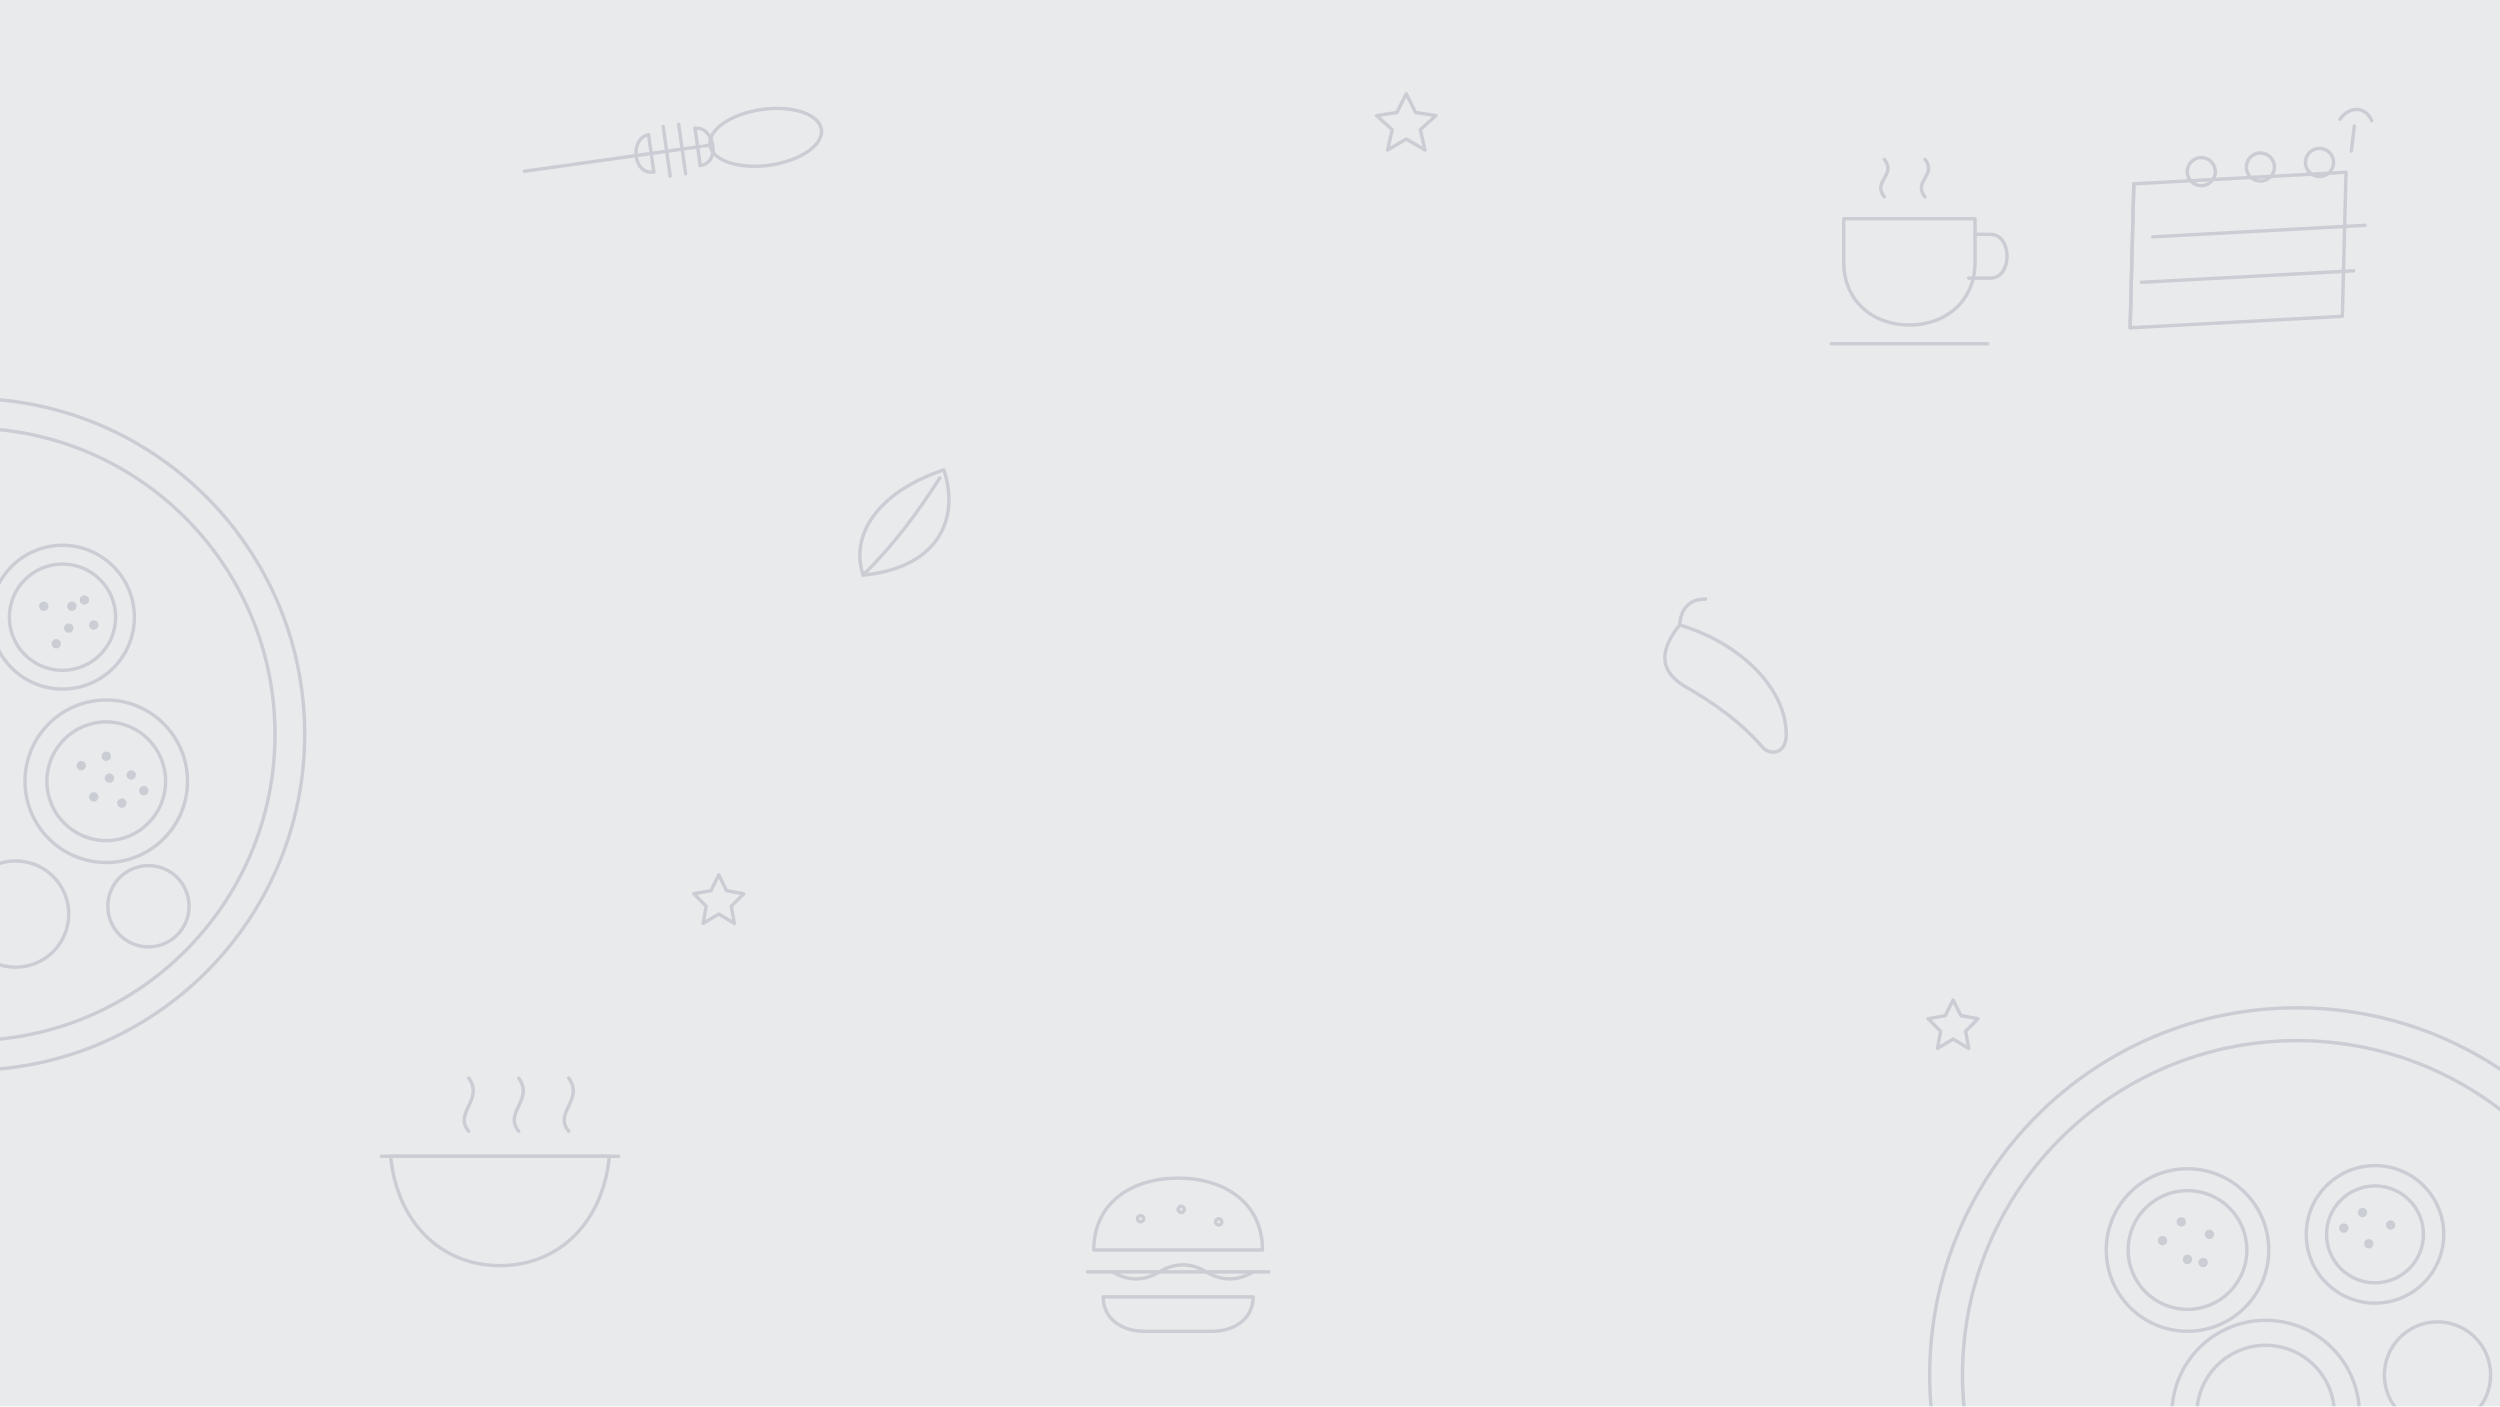
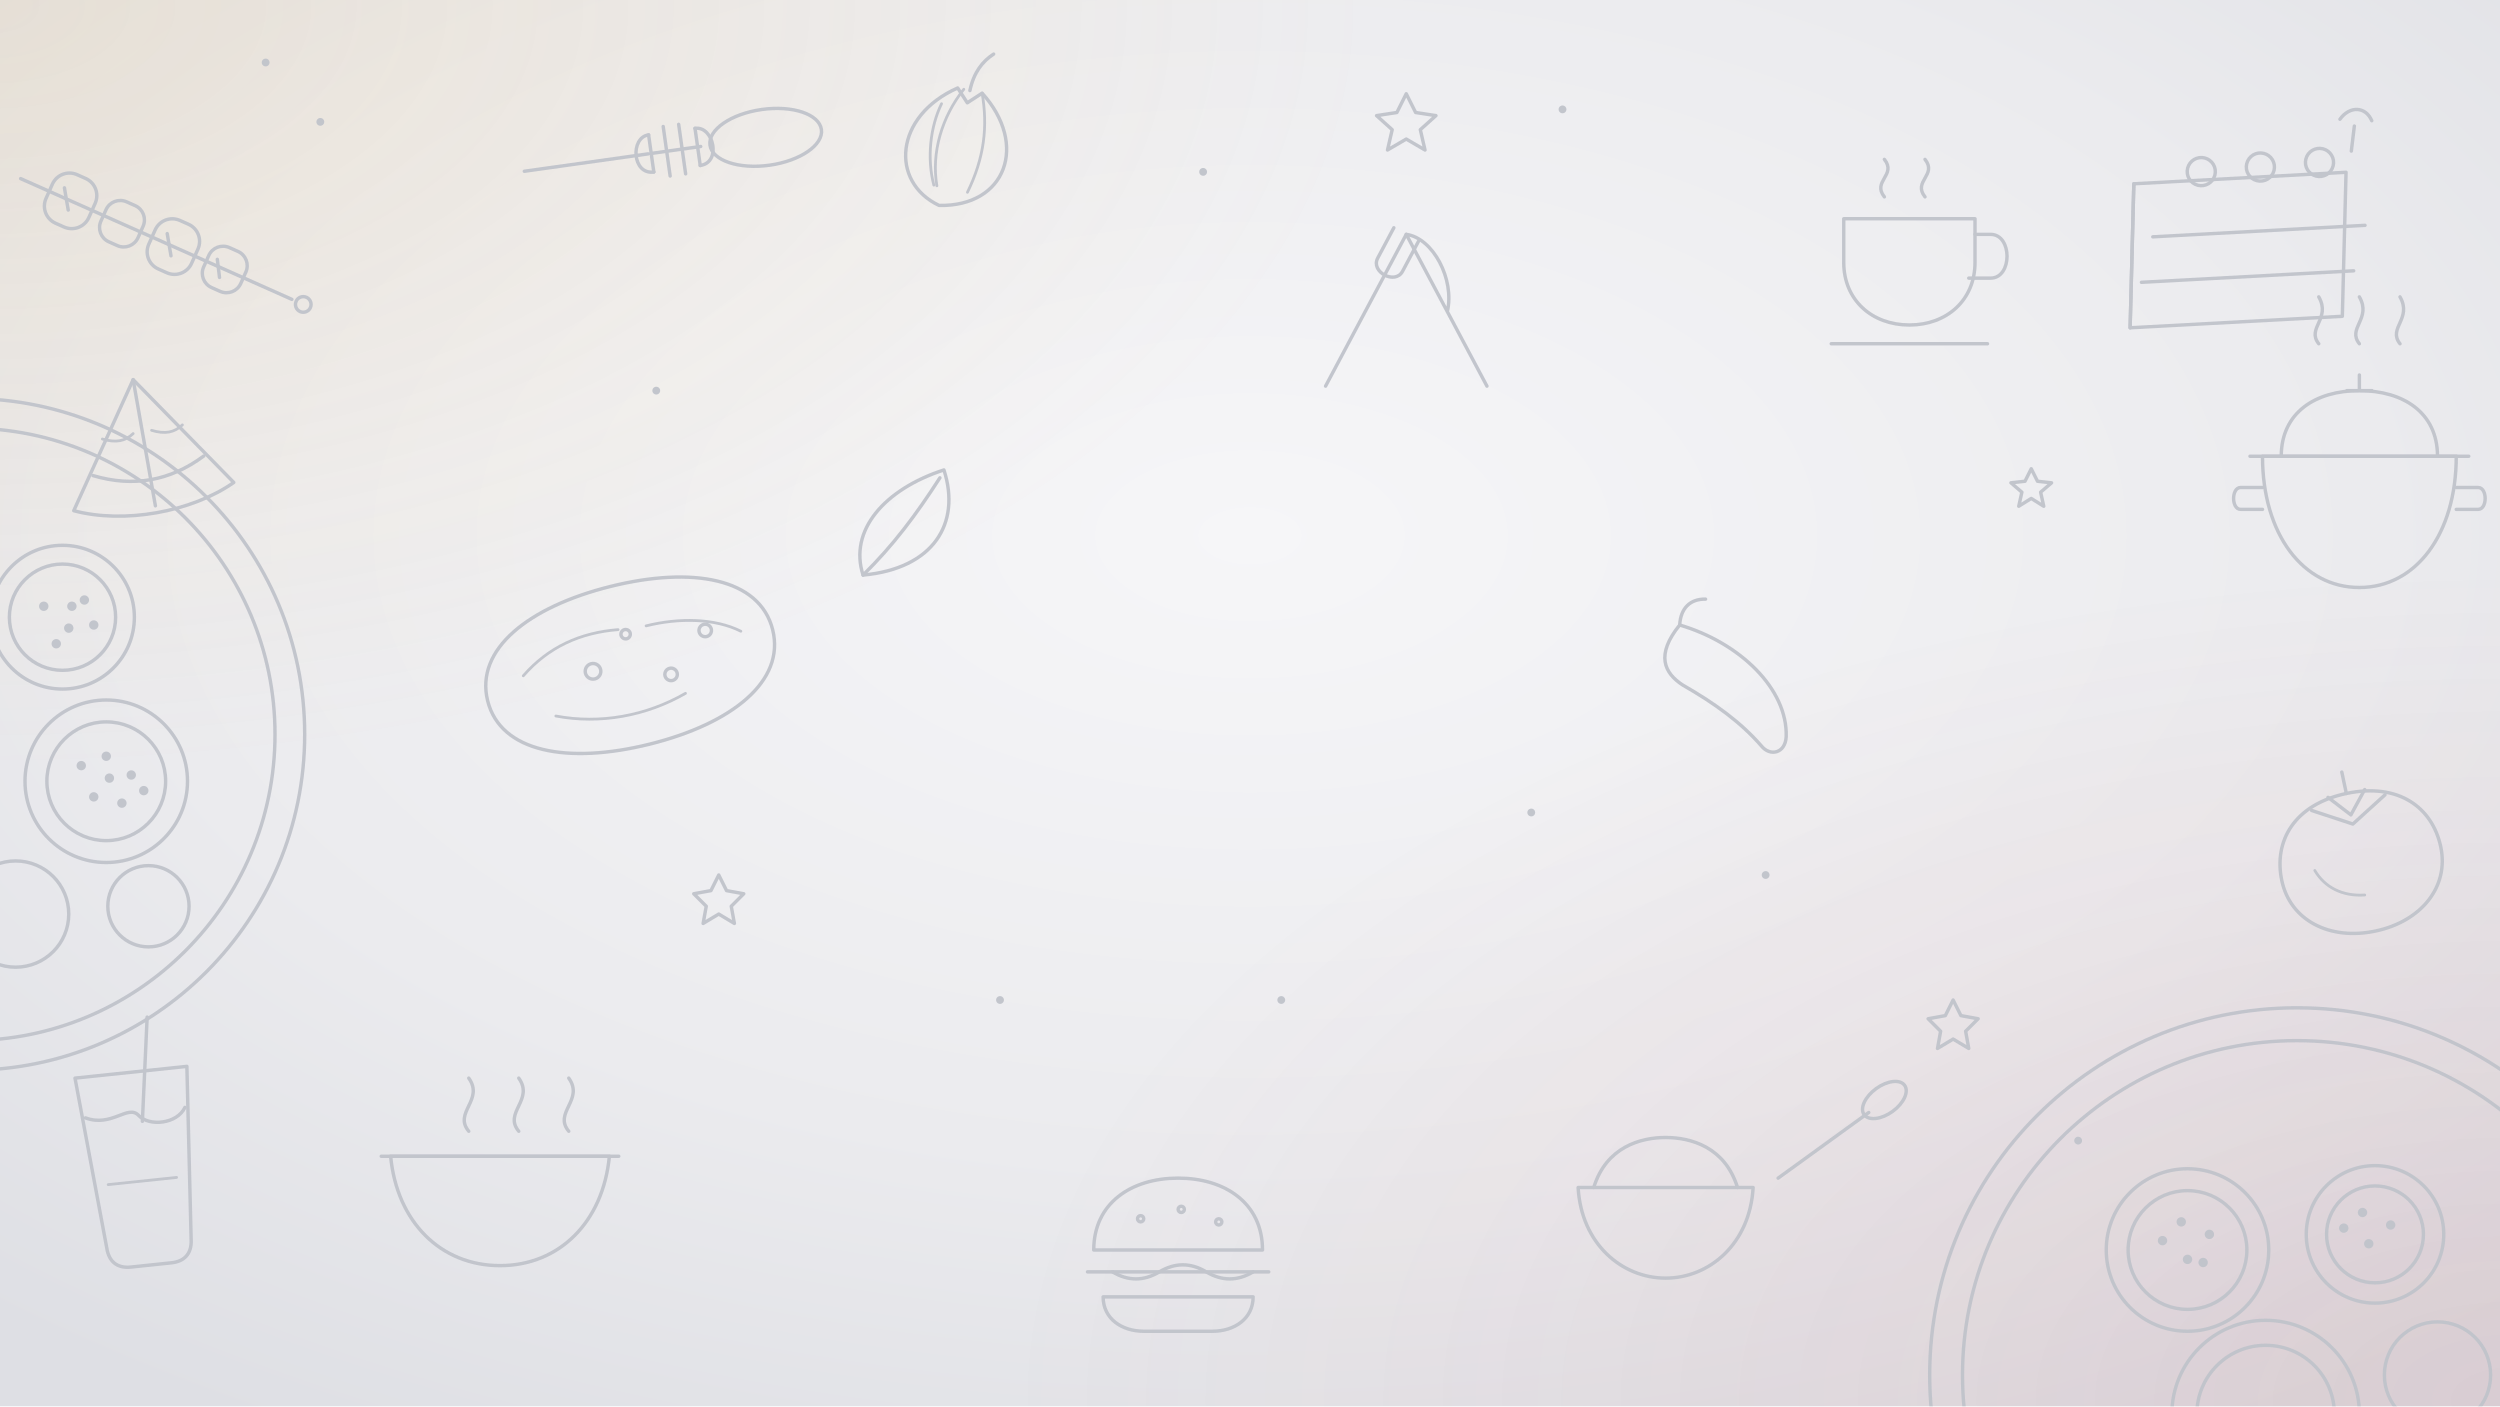
<svg xmlns="http://www.w3.org/2000/svg" viewBox="0 0 1600 900" preserveAspectRatio="xMidYMid slice">
-   <rect width="1600" height="900" fill="#e9eaec" />
-   <g fill="none" stroke="#c7cad0" stroke-width="2.2" stroke-linecap="round" stroke-linejoin="round" opacity=".9">
+   <defs>
+     <radialGradient id="glow" cx="50%" cy="38%" r="75%">
+       <stop offset="0" stop-color="#f6f6f8" />
+       <stop offset="0.6" stop-color="#ebebee" />
+       <stop offset="1" stop-color="#dedfe4" />
+     </radialGradient>
+     <radialGradient id="warmBR" cx="100%" cy="100%" r="60%">
+       <stop offset="0" stop-color="#ae2a32" stop-opacity=".10" />
+       <stop offset="1" stop-color="#ae2a32" stop-opacity="0" />
+     </radialGradient>
+     <radialGradient id="warmTL" cx="0%" cy="0%" r="55%">
+       <stop offset="0" stop-color="#f5b94a" stop-opacity=".12" />
+       <stop offset="1" stop-color="#f5b94a" stop-opacity="0" />
+     </radialGradient>
+   </defs>
+   <rect width="1600" height="900" fill="url(#glow)" />
+   <rect width="1600" height="900" fill="url(#warmBR)" />
+   <rect width="1600" height="900" fill="url(#warmTL)" />
+   <g fill="none" stroke="#c0c3cb" stroke-width="2.2" stroke-linecap="round" stroke-linejoin="round" opacity=".95">
    <circle cx="-20" cy="470" r="215" />
    <circle cx="-20" cy="470" r="196" />
    <circle cx="40" cy="395" r="46" />
    <circle cx="40" cy="395" r="34" />
    <circle cx="68" cy="500" r="52" />
    <circle cx="68" cy="500" r="38" />
    <circle cx="10" cy="585" r="34" />
    <circle cx="95" cy="580" r="26" />
    <path stroke-width="6" d="M28 388h.01M44 402h.01M54 384h.01M36 412h.01M60 400h.01M46 388h.01" />
    <path stroke-width="6" d="M52 490h.01M68 484h.01M84 496h.01M60 510h.01M78 514h.01M92 506h.01M70 498h.01" />
+     <g transform="translate(26 120) rotate(24)">
+       <path d="M-14 0h190" />
+       <rect x="6" y="-17" width="30" height="34" rx="12" />
+       <rect x="44" y="-14" width="26" height="28" rx="10" />
+       <rect x="78" y="-17" width="30" height="34" rx="12" />
+       <rect x="116" y="-14" width="26" height="28" rx="10" />
+       <path d="M14 -6l8 12M86 -6l8 12M122 -4l6 10" />
+       <circle cx="184" cy="0" r="5" />
+     </g>
+     <g transform="translate(34 252) rotate(-10)">
+       <path d="M0 76 52 0l52 76c-30 14-74 14-104 0z" />
+       <path d="M52 0v82M16 56c24 12 48 12 72 0" />
+       <path d="M26 34c8 4 14 4 20 0M58 34c8 4 14 4 20 0" stroke-width="1.8" />
+     </g>
    <g transform="translate(330 70) rotate(-8)">
      <path d="M0 40h80M82 28v24M92 24v32M102 24v32M112 28v24" />
      <path d="M82 28c-12 0-14 24 0 24M112 28c12 0 14 24 0 24" />
      <path d="M82 40h32" />
      <ellipse cx="156" cy="40" rx="36" ry="18" />
-       <path d="M120 40h-4" />
+     </g>
+     <g transform="translate(610 70) rotate(12)">
+       <path d="M0 62c-34-8-40-50-4-76 8 8 8 8 8 8s0 0 8-8c36 26 30 68-12 76z" transform="translate(4 0)" />
+       <path d="M4 -14c-10 20-12 44-4 64M16 -14c8 20 10 40 4 64M-8 -2c-4 16-2 36 6 52" stroke-width="1.8" />
+       <path d="M8 -14c0-12 4-20 10-26" />
    </g>
    <g transform="translate(1385 40) rotate(14)">
      <path d="M0 80 130 40 150 130 20 170z" />
      <path d="M0 80 20 170M20 110 150 70M20 140 150 100" />
      <circle cx="40" cy="62" r="9" />
      <circle cx="76" cy="50" r="9" />
      <circle cx="112" cy="38" r="9" />
      <path d="M118 8c4-10 14-12 20-4M128 10l2 16" />
    </g>
+     <g transform="translate(1180 120)">
+       <path d="M0 20h84v28c0 24-18 40-42 40S0 72 0 48z" />
+       <path d="M84 30h10c14 0 14 28 0 28H80" />
+       <path d="M-8 100h100" />
+       <path d="M26 6c-8-10 8-14 0-24M52 6c-8-10 8-14 0-24" />
+     </g>
+     <g transform="translate(1448 252)">
+       <path d="M0 40h124c0 50-26 84-62 84S0 90 0 40z" />
+       <path d="M-8 40h140" />
+       <path d="M12 40c0-28 22-42 50-42s50 14 50 42" />
+       <path d="M54 -2h16M62 -2v-10" />
+       <path d="M0 60h-14c-6 0-6 14 0 14h14M124 60h14c6 0 6 14 0 14h-14" />
+       <path d="M40 -26c-8-10 8-16 0-30M66 -26c-8-10 8-16 0-30M92 -26c-8-10 8-16 0-30" transform="translate(-4 -6)" />
+     </g>
+     <g transform="translate(1500 500) rotate(-12)">
+       <path d="M0 8c-34 0-52 20-52 46s22 44 52 44 52-18 52-44S34 8 0 8z" />
+       <path d="M-24 14l24 14 24-14M-12 8l12 14 12-14M0 8v-14" />
+       <path d="M-30 52c4 12 14 20 28 22" stroke-width="1.8" />
+     </g>
    <g transform="translate(1075 400) rotate(25)">
      <path d="M0 0c40-6 80 8 92 36 4 10-4 16-12 12-18-8-38-12-62-14-14-2-24-10-18-34z" />
      <path d="M0 0c-4-10-1-18 8-22" />
+     </g>
+     <g transform="translate(540 330) rotate(-18)">
+       <path d="M0 40C0 10 30-8 70-8c0 36-26 58-70 48z" />
+       <path d="M0 40C24 28 44 14 66 -4" />
+     </g>
+     <g transform="translate(300 400) rotate(-14)">
+       <path d="M0 50c0-34 40-52 94-52s94 18 94 52-40 52-94 52S0 84 0 50z" />
+       <path d="M26 40c20-14 42-18 66-14M110 28c22 0 44 6 58 18M40 70c26 12 56 14 84 6" stroke-width="1.8" />
+       <circle cx="70" cy="48" r="5" />
+       <circle cx="118" cy="62" r="4" />
+       <circle cx="96" cy="30" r="3" />
+       <circle cx="146" cy="40" r="4" />
    </g>
    <g transform="translate(700 760)">
      <path d="M0 40c0-30 24-46 54-46s54 16 54 46z" />
      <path d="M-4 54h116M6 70h96c0 14-12 22-26 22H32C18 92 6 84 6 70z" />
      <path d="M12 54c10 6 20 6 30 0s20-6 30 0 20 6 30 0" />
      <circle cx="30" cy="20" r="2" />
      <circle cx="56" cy="14" r="2" />
      <circle cx="80" cy="22" r="2" />
    </g>
    <g transform="translate(250 700)">
      <path d="M0 40h140c-4 42-32 70-70 70S4 82 0 40z" />
      <path d="M-6 40h152" />
      <path d="M50 24c-10-12 10-20 0-34M82 24c-10-12 10-20 0-34M114 24c-10-12 10-20 0-34" />
    </g>
+     <g transform="translate(48 690) rotate(-6)">
+       <path d="M0 0h72l-9 112c-1 8-6 12-14 12H23c-8 0-13-4-14-12z" />
+       <path d="M4 26c16 8 28-6 34 2s24 8 30-2" />
+       <path d="M50 -34l-10 66" />
+       <path d="M14 70h44" stroke-width="1.8" />
+     </g>
+     <g transform="translate(1010 760)">
+       <path d="M0 0h112c-2 36-28 58-56 58S2 36 0 0z" />
+       <path d="M10 0c8-26 30-32 46-32s38 6 46 32" />
+       <path d="M128 -6l58-42" />
+       <ellipse cx="196" cy="-56" rx="16" ry="9" transform="rotate(-36 196 -56)" />
+     </g>
+     <g transform="translate(900 150)">
+       <g transform="rotate(28)">
+         <path d="M0 0v110M-9 0v22c0 10 18 10 18 0V0M0 22v28" />
+       </g>
+       <g transform="rotate(-28)">
+         <path d="M0 0v110M0 0c14 10 14 40 0 56" />
+       </g>
+     </g>
    <circle cx="1470" cy="880" r="235" />
    <circle cx="1470" cy="880" r="214" />
    <circle cx="1400" cy="800" r="52" />
    <circle cx="1400" cy="800" r="38" />
    <circle cx="1520" cy="790" r="44" />
    <circle cx="1520" cy="790" r="31" />
    <circle cx="1450" cy="905" r="60" />
    <circle cx="1450" cy="905" r="44" />
    <circle cx="1560" cy="880" r="34" />
    <path stroke-width="6" d="M1384 794h.01M1400 806h.01M1414 790h.01M1396 782h.01M1410 808h.01M1500 786h.01M1516 796h.01M1530 784h.01M1512 776h.01" />
-     <g transform="translate(540 330) rotate(-18)">
-       <path d="M0 40C0 10 30-8 70-8c0 36-26 58-70 48z" />
-       <path d="M0 40C24 28 44 14 66 -4" />
-     </g>
-     <g transform="translate(1180 120)">
-       <path d="M0 20h84v28c0 24-18 40-42 40S0 72 0 48z" />
-       <path d="M84 30h10c14 0 14 28 0 28H80" />
-       <path d="M-8 100h100" />
-       <path d="M26 6c-8-10 8-14 0-24M52 6c-8-10 8-14 0-24" />
-     </g>
    <path d="M900 60l6 12 13 2-10 9 3 13-12-7-12 7 3-13-10-9 13-2z" />
    <path d="M1250 640l5 10 11 2-8 8 2 11-10-6-10 6 2-11-8-8 11-2z" />
    <path d="M460 560l5 10 11 2-8 8 2 11-10-6-10 6 2-11-8-8 11-2z" />
+     <path d="M1300 300l4 8 9 1-7 6 2 9-8-5-8 5 2-9-7-6 9-1z" />
+     <path stroke-width="5" d="M170 40h.01M205 78h.01M770 110h.01M1000 70h.01M1130 560h.01M640 640h.01M1330 730h.01M420 250h.01M980 520h.01M820 640h.01" />
  </g>
</svg>
